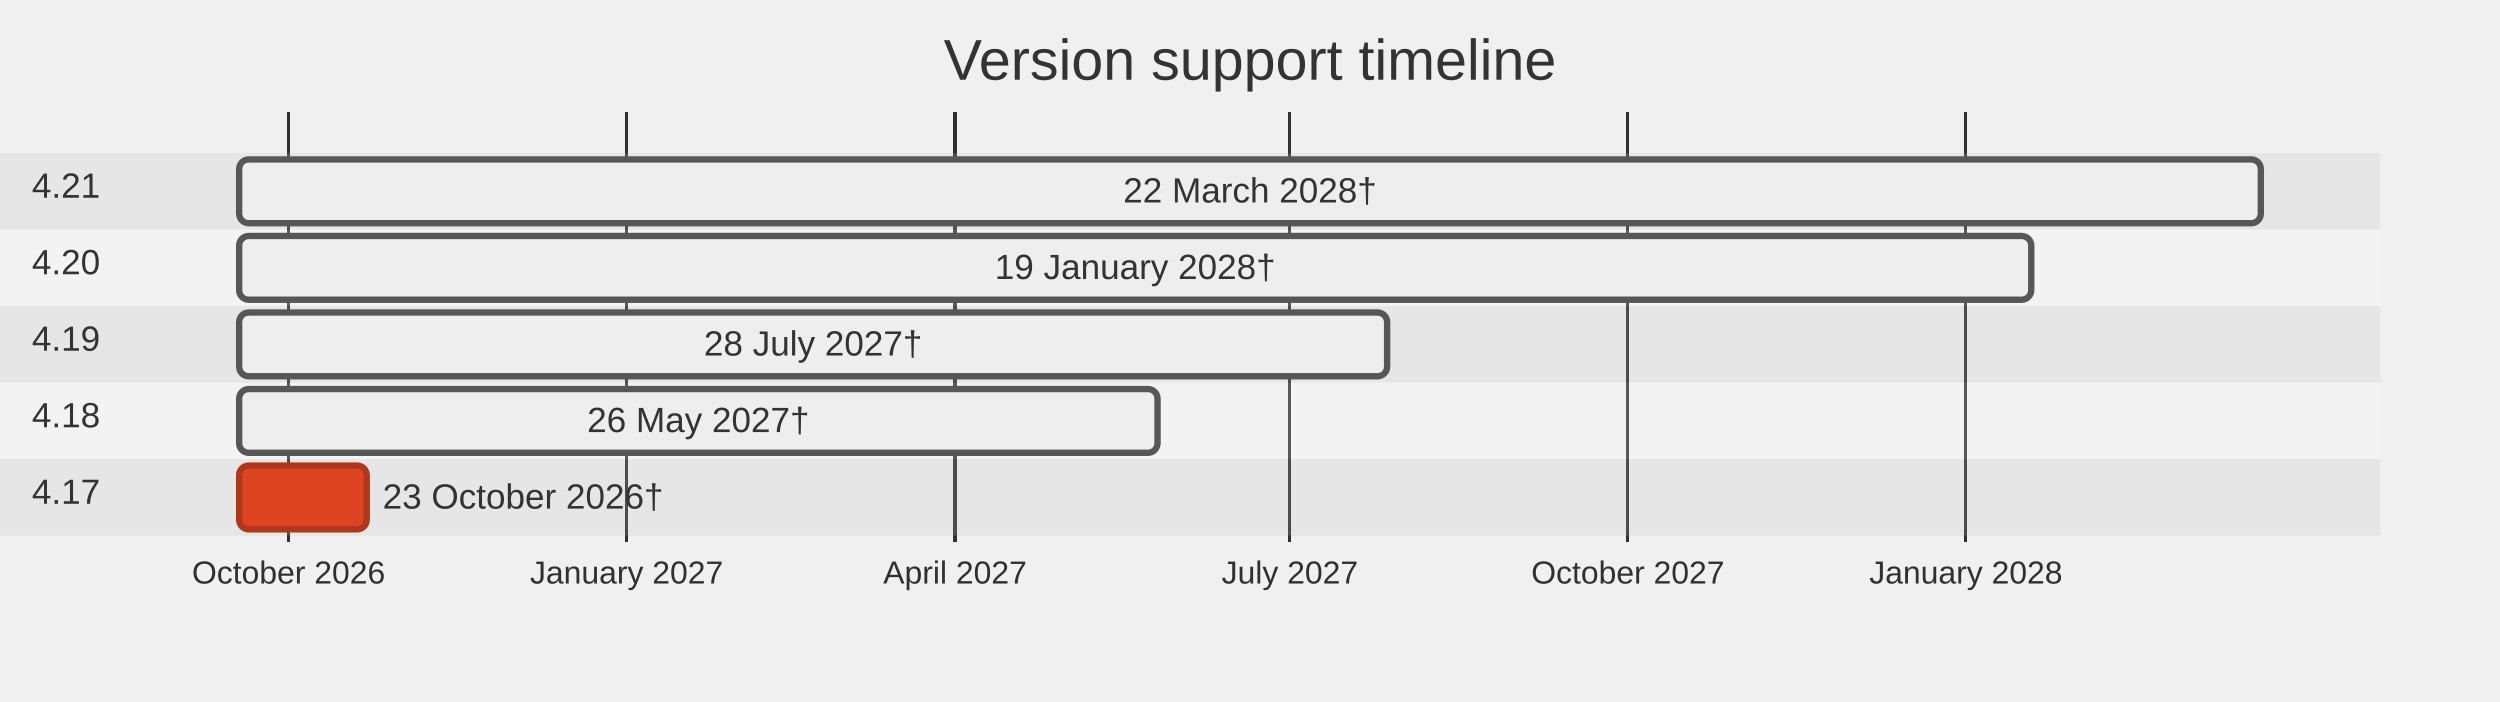
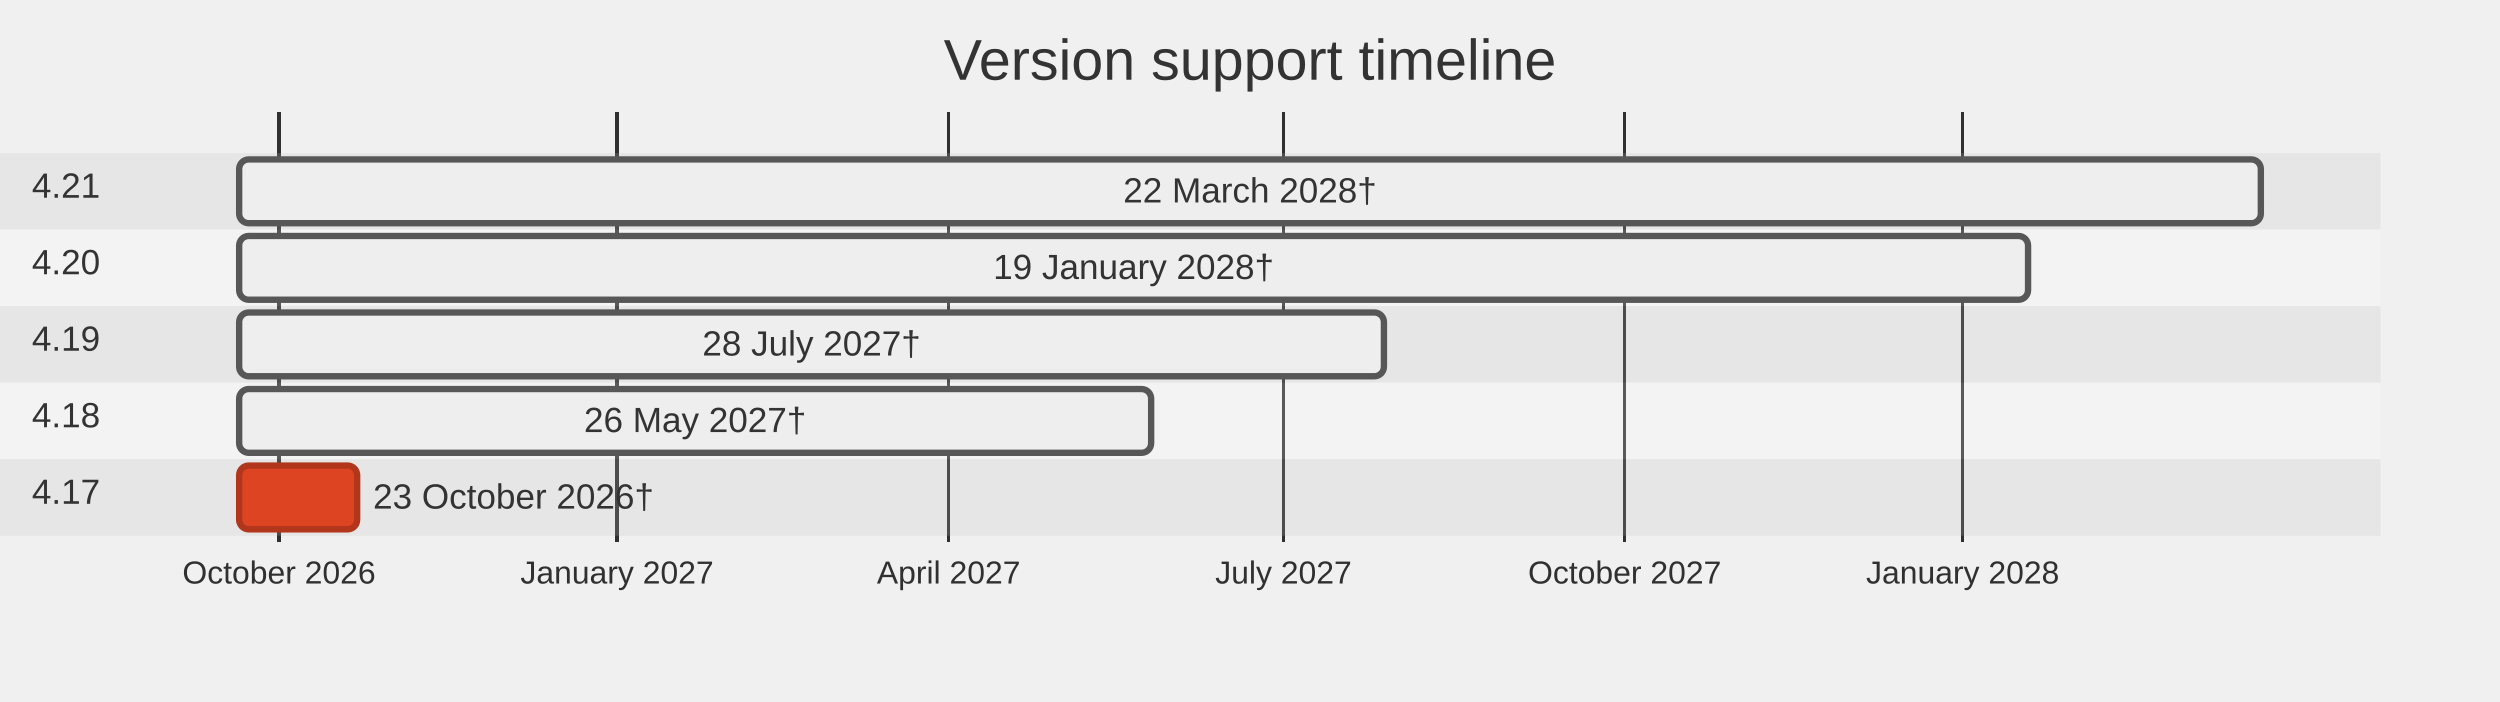
<svg xmlns="http://www.w3.org/2000/svg" id="my-svg" width="100%" viewBox="0 0 784 220" style="max-width: 784px; background-color: white;" role="graphics-document document" aria-roledescription="gantt">
  <style>#my-svg{font-family:"trebuchet ms",verdana,arial,sans-serif;font-size:16px;fill:#000000;}@keyframes edge-animation-frame{from{stroke-dashoffset:0;}}@keyframes dash{to{stroke-dashoffset:0;}}#my-svg .edge-animation-slow{stroke-dasharray:9,5!important;stroke-dashoffset:900;animation:dash 50s linear infinite;stroke-linecap:round;}#my-svg .edge-animation-fast{stroke-dasharray:9,5!important;stroke-dashoffset:900;animation:dash 20s linear infinite;stroke-linecap:round;}#my-svg .error-icon{fill:#552222;}#my-svg .error-text{fill:#552222;stroke:#552222;}#my-svg .edge-thickness-normal{stroke-width:1px;}#my-svg .edge-thickness-thick{stroke-width:3.5px;}#my-svg .edge-pattern-solid{stroke-dasharray:0;}#my-svg .edge-thickness-invisible{stroke-width:0;fill:none;}#my-svg .edge-pattern-dashed{stroke-dasharray:3;}#my-svg .edge-pattern-dotted{stroke-dasharray:2;}#my-svg .marker{fill:#666;stroke:#666;}#my-svg .marker.cross{stroke:#666;}#my-svg svg{font-family:"trebuchet ms",verdana,arial,sans-serif;font-size:16px;}#my-svg p{margin:0;}#my-svg .mermaid-main-font{font-family:"trebuchet ms",verdana,arial,sans-serif;}#my-svg .exclude-range{fill:#eeeeee;}#my-svg .section{stroke:none;opacity:0.2;}#my-svg .section0{fill:hsl(0, 0%, 73.922%);}#my-svg .section2{fill:hsl(0, 0%, 73.922%);}#my-svg .section1,#my-svg .section3{fill:white;opacity:0.2;}#my-svg .sectionTitle0{fill:#333;}#my-svg .sectionTitle1{fill:#333;}#my-svg .sectionTitle2{fill:#333;}#my-svg .sectionTitle3{fill:#333;}#my-svg .sectionTitle{text-anchor:start;font-family:"trebuchet ms",verdana,arial,sans-serif;}#my-svg .grid .tick{stroke:hsl(0, 0%, 90%);opacity:0.8;shape-rendering:crispEdges;}#my-svg .grid .tick text{font-family:"trebuchet ms",verdana,arial,sans-serif;fill:#000000;}#my-svg .grid path{stroke-width:0;}#my-svg .today{fill:none;stroke:#d42;stroke-width:2px;}#my-svg .task{stroke-width:2;}#my-svg .taskText{text-anchor:middle;font-family:"trebuchet ms",verdana,arial,sans-serif;}#my-svg .taskTextOutsideRight{fill:#333;text-anchor:start;font-family:"trebuchet ms",verdana,arial,sans-serif;}#my-svg .taskTextOutsideLeft{fill:#333;text-anchor:end;}#my-svg .task.clickable{cursor:pointer;}#my-svg .taskText.clickable{cursor:pointer;fill:#003163!important;font-weight:bold;}#my-svg .taskTextOutsideLeft.clickable{cursor:pointer;fill:#003163!important;font-weight:bold;}#my-svg .taskTextOutsideRight.clickable{cursor:pointer;fill:#003163!important;font-weight:bold;}#my-svg .taskText0,#my-svg .taskText1,#my-svg .taskText2,#my-svg .taskText3{fill:white;}#my-svg .task0,#my-svg .task1,#my-svg .task2,#my-svg .task3{fill:#707070;stroke:hsl(0, 0%, 33.922%);}#my-svg .taskTextOutside0,#my-svg .taskTextOutside2{fill:#333;}#my-svg .taskTextOutside1,#my-svg .taskTextOutside3{fill:#333;}#my-svg .active0,#my-svg .active1,#my-svg .active2,#my-svg .active3{fill:#eee;stroke:hsl(0, 0%, 33.922%);}#my-svg .activeText0,#my-svg .activeText1,#my-svg .activeText2,#my-svg .activeText3{fill:#333!important;}#my-svg .done0,#my-svg .done1,#my-svg .done2,#my-svg .done3{stroke:#666;fill:#bbb;stroke-width:2;}#my-svg .doneText0,#my-svg .doneText1,#my-svg .doneText2,#my-svg .doneText3{fill:#333!important;}#my-svg .doneText0.taskTextOutsideLeft,#my-svg .doneText0.taskTextOutsideRight,#my-svg .doneText1.taskTextOutsideLeft,#my-svg .doneText1.taskTextOutsideRight,#my-svg .doneText2.taskTextOutsideLeft,#my-svg .doneText2.taskTextOutsideRight,#my-svg .doneText3.taskTextOutsideLeft,#my-svg .doneText3.taskTextOutsideRight{fill:#333!important;}#my-svg .crit0,#my-svg .crit1,#my-svg .crit2,#my-svg .crit3{stroke:hsl(10.909, 73.333%, 40%);fill:#d42;stroke-width:2;}#my-svg .activeCrit0,#my-svg .activeCrit1,#my-svg .activeCrit2,#my-svg .activeCrit3{stroke:hsl(10.909, 73.333%, 40%);fill:#eee;stroke-width:2;}#my-svg .doneCrit0,#my-svg .doneCrit1,#my-svg .doneCrit2,#my-svg .doneCrit3{stroke:hsl(10.909, 73.333%, 40%);fill:#bbb;stroke-width:2;cursor:pointer;shape-rendering:crispEdges;}#my-svg .milestone{transform:rotate(45deg) scale(0.8,0.8);}#my-svg .milestoneText{font-style:italic;}#my-svg .doneCritText0,#my-svg .doneCritText1,#my-svg .doneCritText2,#my-svg .doneCritText3{fill:#333!important;}#my-svg .doneCritText0.taskTextOutsideLeft,#my-svg .doneCritText0.taskTextOutsideRight,#my-svg .doneCritText1.taskTextOutsideLeft,#my-svg .doneCritText1.taskTextOutsideRight,#my-svg .doneCritText2.taskTextOutsideLeft,#my-svg .doneCritText2.taskTextOutsideRight,#my-svg .doneCritText3.taskTextOutsideLeft,#my-svg .doneCritText3.taskTextOutsideRight{fill:#333!important;}#my-svg .vert{stroke:#d42;}#my-svg .vertText{font-size:15px;text-anchor:middle;fill:#d42!important;}#my-svg .activeCritText0,#my-svg .activeCritText1,#my-svg .activeCritText2,#my-svg .activeCritText3{fill:#333!important;}#my-svg .titleText{text-anchor:middle;font-size:18px;fill:#333;font-family:"trebuchet ms",verdana,arial,sans-serif;}#my-svg .node .neo-node{stroke:#999;}#my-svg [data-look="neo"].node rect,#my-svg [data-look="neo"].cluster rect,#my-svg [data-look="neo"].node polygon{stroke:url(#my-svg-gradient);filter:drop-shadow( 1px 2px 2px rgba(185,185,185,1));}#my-svg [data-look="neo"].swimlane.cluster rect{filter:none;}#my-svg [data-look="neo"].node path{stroke:url(#my-svg-gradient);stroke-width:1px;}#my-svg [data-look="neo"].node .outer-path{filter:drop-shadow( 1px 2px 2px rgba(185,185,185,1));}#my-svg [data-look="neo"].node .neo-line path{stroke:#999;filter:none;}#my-svg [data-look="neo"].node circle{stroke:url(#my-svg-gradient);filter:drop-shadow( 1px 2px 2px rgba(185,185,185,1));}#my-svg [data-look="neo"].node circle .state-start{fill:#000000;}#my-svg [data-look="neo"].icon-shape .icon{fill:url(#my-svg-gradient);filter:drop-shadow( 1px 2px 2px rgba(185,185,185,1));}#my-svg [data-look="neo"].icon-shape .icon-neo path{stroke:url(#my-svg-gradient);filter:drop-shadow( 1px 2px 2px rgba(185,185,185,1));}#my-svg :root{--mermaid-font-family:"trebuchet ms",verdana,arial,sans-serif;}</style>
  <g />
  <g class="grid" transform="translate(75, 170)" fill="none" font-size="10" font-family="sans-serif" text-anchor="middle">
    <path class="domain" stroke="currentColor" d="M0.5,-135V0.5H634.5V-135" />
-     <g class="tick" opacity="1" transform="translate(15.5,0)">
+     <g class="tick" opacity="1" transform="translate(12.5,0)">
      <line stroke="currentColor" y2="-135" />
      <text fill="#000" y="3" dy="1em" stroke="none" font-size="10" style="text-anchor: middle;"> October 2026</text>
    </g>
-     <g class="tick" opacity="1" transform="translate(121.5,0)">
+     <g class="tick" opacity="1" transform="translate(118.5,0)">
      <line stroke="currentColor" y2="-135" />
      <text fill="#000" y="3" dy="1em" stroke="none" font-size="10" style="text-anchor: middle;"> January 2027</text>
    </g>
-     <g class="tick" opacity="1" transform="translate(224.5,0)">
+     <g class="tick" opacity="1" transform="translate(222.5,0)">
      <line stroke="currentColor" y2="-135" />
      <text fill="#000" y="3" dy="1em" stroke="none" font-size="10" style="text-anchor: middle;"> April 2027</text>
    </g>
-     <g class="tick" opacity="1" transform="translate(329.5,0)">
+     <g class="tick" opacity="1" transform="translate(327.5,0)">
      <line stroke="currentColor" y2="-135" />
      <text fill="#000" y="3" dy="1em" stroke="none" font-size="10" style="text-anchor: middle;"> July 2027</text>
    </g>
-     <g class="tick" opacity="1" transform="translate(435.5,0)">
+     <g class="tick" opacity="1" transform="translate(434.5,0)">
      <line stroke="currentColor" y2="-135" />
      <text fill="#000" y="3" dy="1em" stroke="none" font-size="10" style="text-anchor: middle;"> October 2027</text>
    </g>
-     <g class="tick" opacity="1" transform="translate(541.5,0)">
+     <g class="tick" opacity="1" transform="translate(540.5,0)">
      <line stroke="currentColor" y2="-135" />
      <text fill="#000" y="3" dy="1em" stroke="none" font-size="10" style="text-anchor: middle;"> January 2028</text>
    </g>
  </g>
  <g>
    <rect x="0" y="48" width="746.5" height="24" class="section section0" />
    <rect x="0" y="72" width="746.5" height="24" class="section section1" />
    <rect x="0" y="96" width="746.5" height="24" class="section section2" />
    <rect x="0" y="120" width="746.5" height="24" class="section section3" />
    <rect x="0" y="144" width="746.5" height="24" class="section section0" />
  </g>
  <g>
    <rect id="my-svg-task1" rx="3" ry="3" x="75" y="50" width="634" height="20" transform-origin="392px 60px" class="task active0" />
-     <rect id="my-svg-task2" rx="3" ry="3" x="75" y="74" width="562" height="20" transform-origin="356px 84px" class="task active1" />
-     <rect id="my-svg-task3" rx="3" ry="3" x="75" y="98" width="360" height="20" transform-origin="255px 108px" class="task active2" />
-     <rect id="my-svg-task4" rx="3" ry="3" x="75" y="122" width="288" height="20" transform-origin="219px 132px" class="task active3" />
-     <rect id="my-svg-task5" rx="3" ry="3" x="75" y="146" width="40" height="20" transform-origin="95px 156px" class="task crit0" />
+     <rect id="my-svg-task2" rx="3" ry="3" x="75" y="74" width="561" height="20" transform-origin="355.5px 84px" class="task active1" />
+     <rect id="my-svg-task3" rx="3" ry="3" x="75" y="98" width="359" height="20" transform-origin="254.5px 108px" class="task active2" />
+     <rect id="my-svg-task4" rx="3" ry="3" x="75" y="122" width="286" height="20" transform-origin="218px 132px" class="task active3" />
+     <rect id="my-svg-task5" rx="3" ry="3" x="75" y="146" width="37" height="20" transform-origin="93.5px 156px" class="task crit0" />
    <text id="my-svg-task1-text" font-size="11" x="392" y="63.5" class="taskText taskText0 activeText0 width-88.51611328125">22 March 2028†      </text>
-     <text id="my-svg-task2-text" font-size="11" x="356" y="87.5" class="taskText taskText1 activeText1 width-96.685546875">19 January 2028†    </text>
-     <text id="my-svg-task3-text" font-size="11" x="255" y="111.5" class="taskText taskText2 activeText2 width-74.76611328125">28 July 2027†       </text>
-     <text id="my-svg-task4-text" font-size="11" x="219" y="135.5" class="taskText taskText3 activeText3 width-77.7255859375">26 May 2027†        </text>
-     <text id="my-svg-task5-text" font-size="11" x="120" y="159.5" class="taskTextOutsideRight taskTextOutside0  critText0 width-99.005859375">23 October 2026†    </text>
+     <text id="my-svg-task2-text" font-size="11" x="355.5" y="87.5" class="taskText taskText1 activeText1 width-96.685546875">19 January 2028†    </text>
+     <text id="my-svg-task3-text" font-size="11" x="254.5" y="111.5" class="taskText taskText2 activeText2 width-74.76611328125">28 July 2027†       </text>
+     <text id="my-svg-task4-text" font-size="11" x="218" y="135.5" class="taskText taskText3 activeText3 width-77.7255859375">26 May 2027†        </text>
+     <text id="my-svg-task5-text" font-size="11" x="117" y="159.5" class="taskTextOutsideRight taskTextOutside0  critText0 width-99.005859375">23 October 2026†    </text>
  </g>
  <g>
    <text dy="0em" x="10" y="62" font-size="11" class="sectionTitle sectionTitle0">
      <tspan alignment-baseline="central" x="10">4.21</tspan>
    </text>
    <text dy="0em" x="10" y="86" font-size="11" class="sectionTitle sectionTitle1">
      <tspan alignment-baseline="central" x="10">4.20</tspan>
    </text>
    <text dy="0em" x="10" y="110" font-size="11" class="sectionTitle sectionTitle2">
      <tspan alignment-baseline="central" x="10">4.19</tspan>
    </text>
    <text dy="0em" x="10" y="134" font-size="11" class="sectionTitle sectionTitle3">
      <tspan alignment-baseline="central" x="10">4.18</tspan>
    </text>
    <text dy="0em" x="10" y="158" font-size="11" class="sectionTitle sectionTitle0">
      <tspan alignment-baseline="central" x="10">4.17</tspan>
    </text>
  </g>
  <text x="392" y="25" class="titleText">Version support timeline</text>
</svg>
